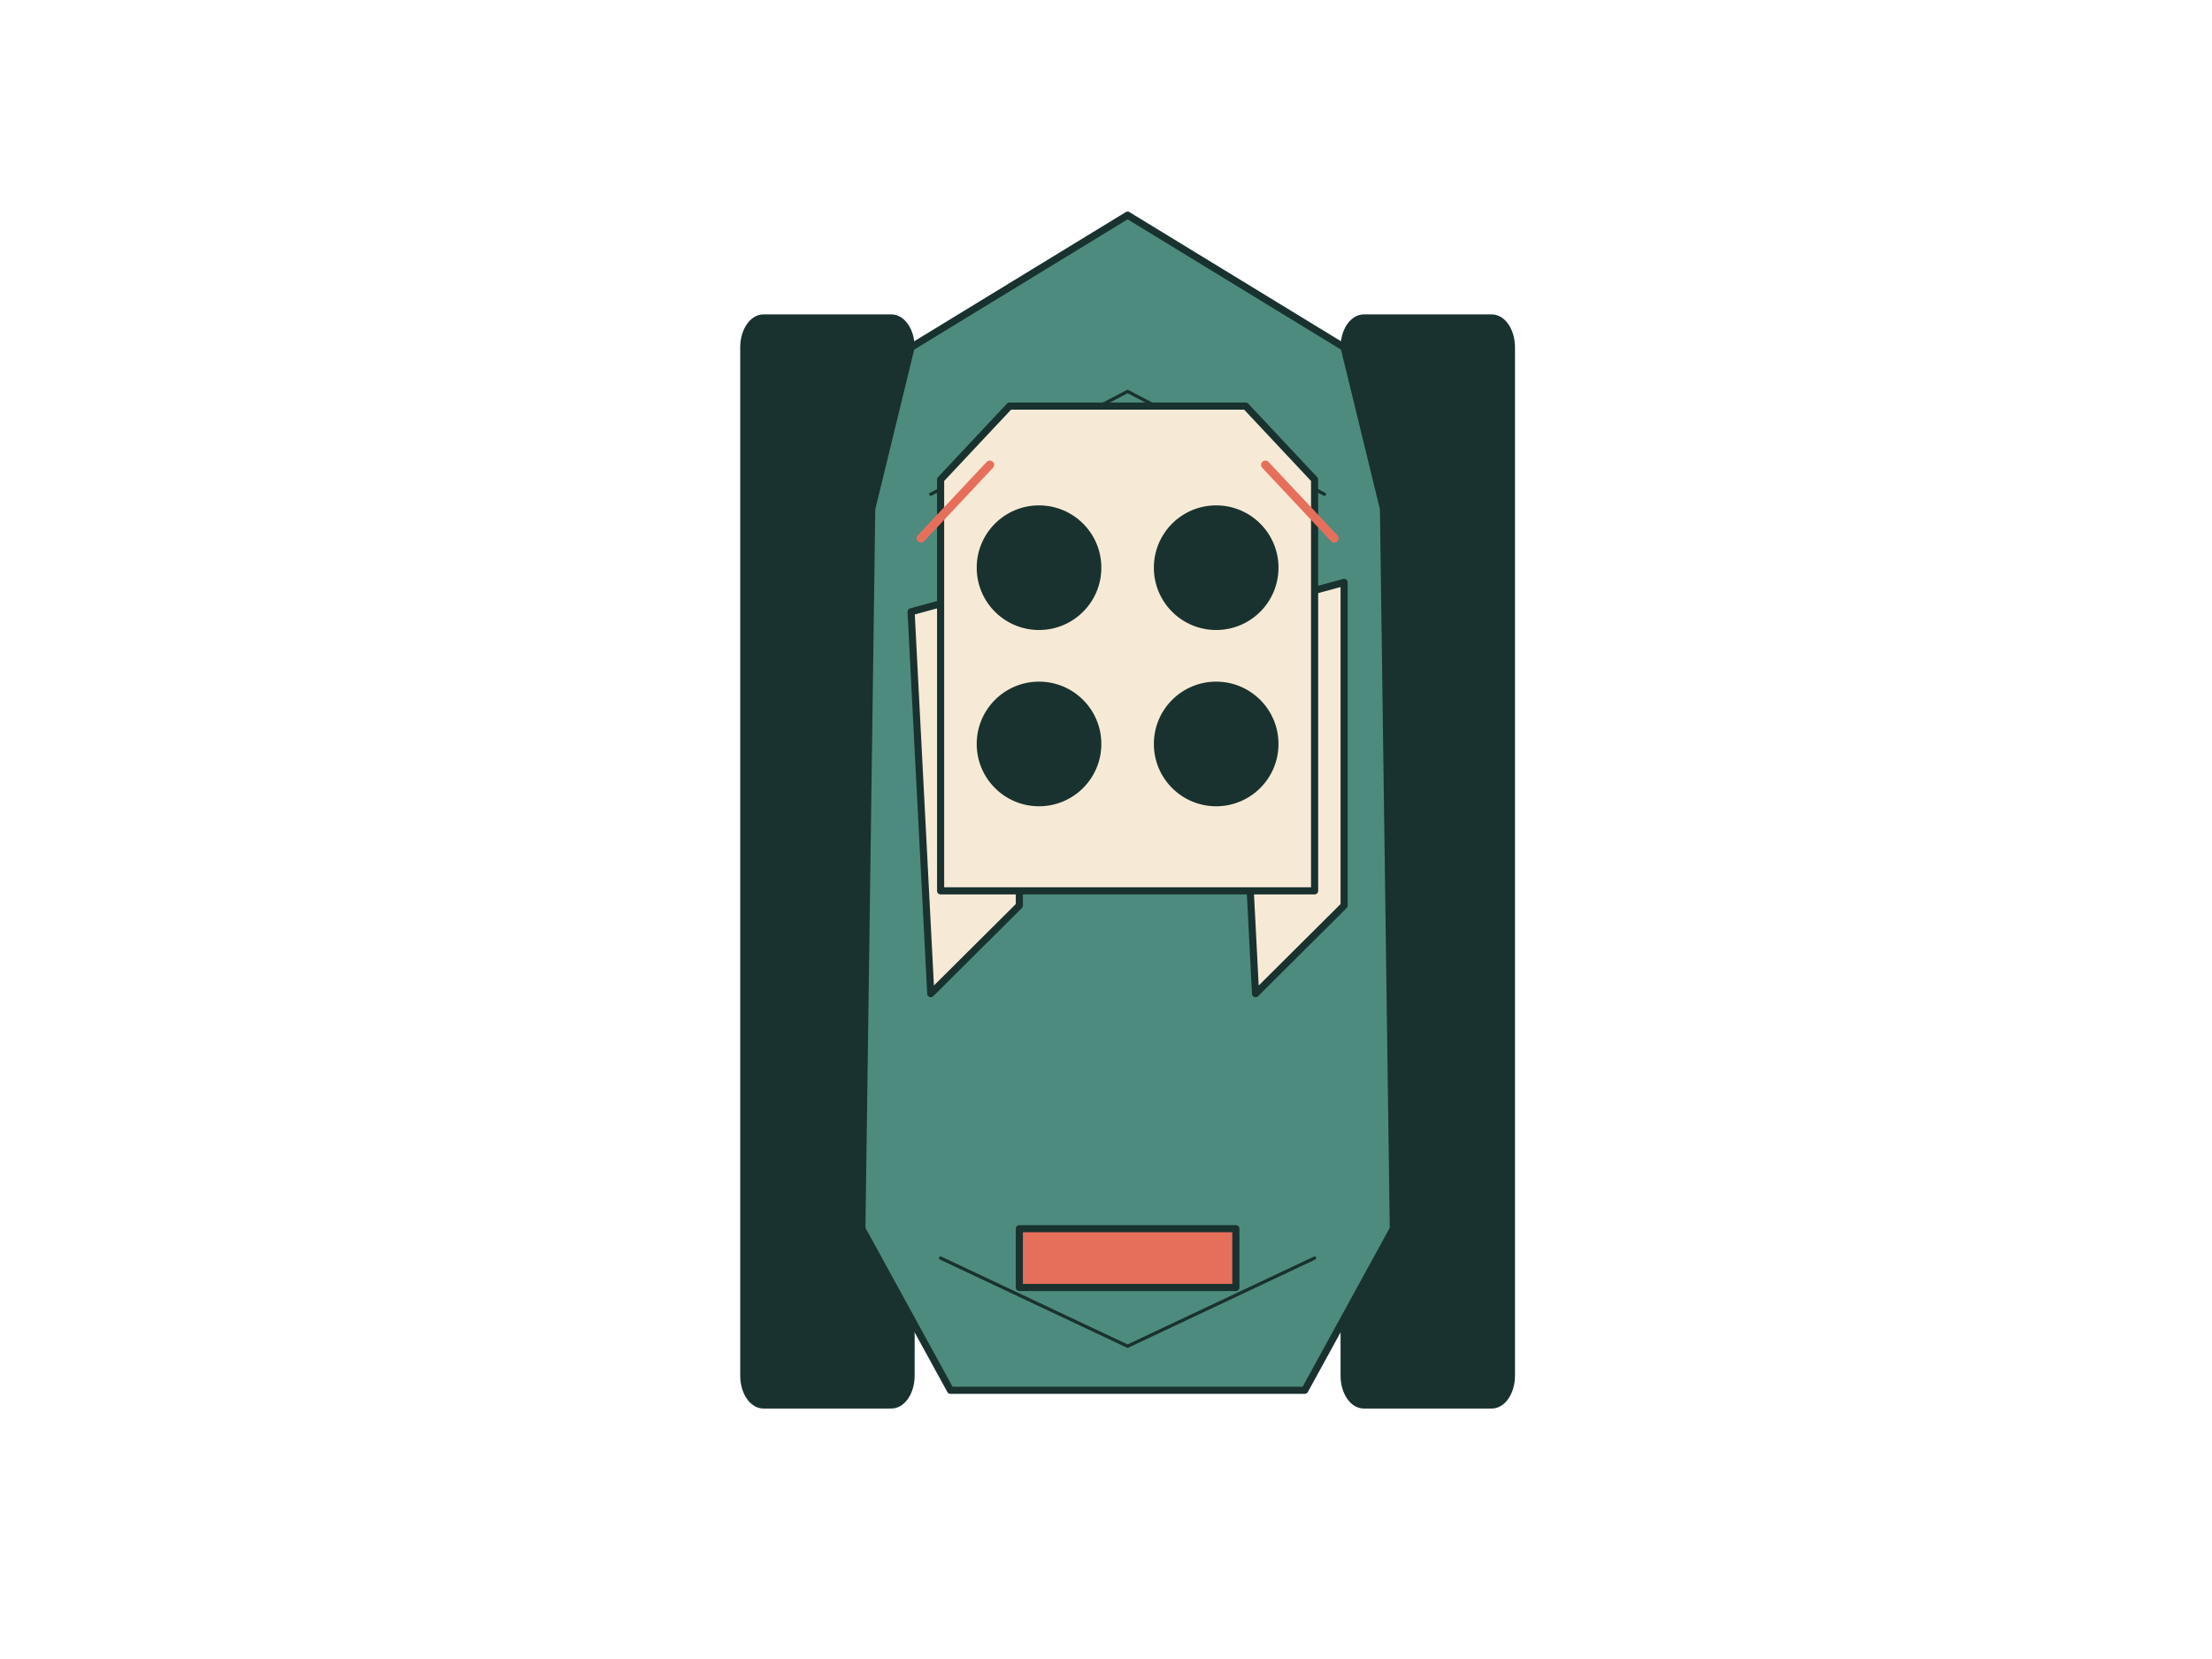
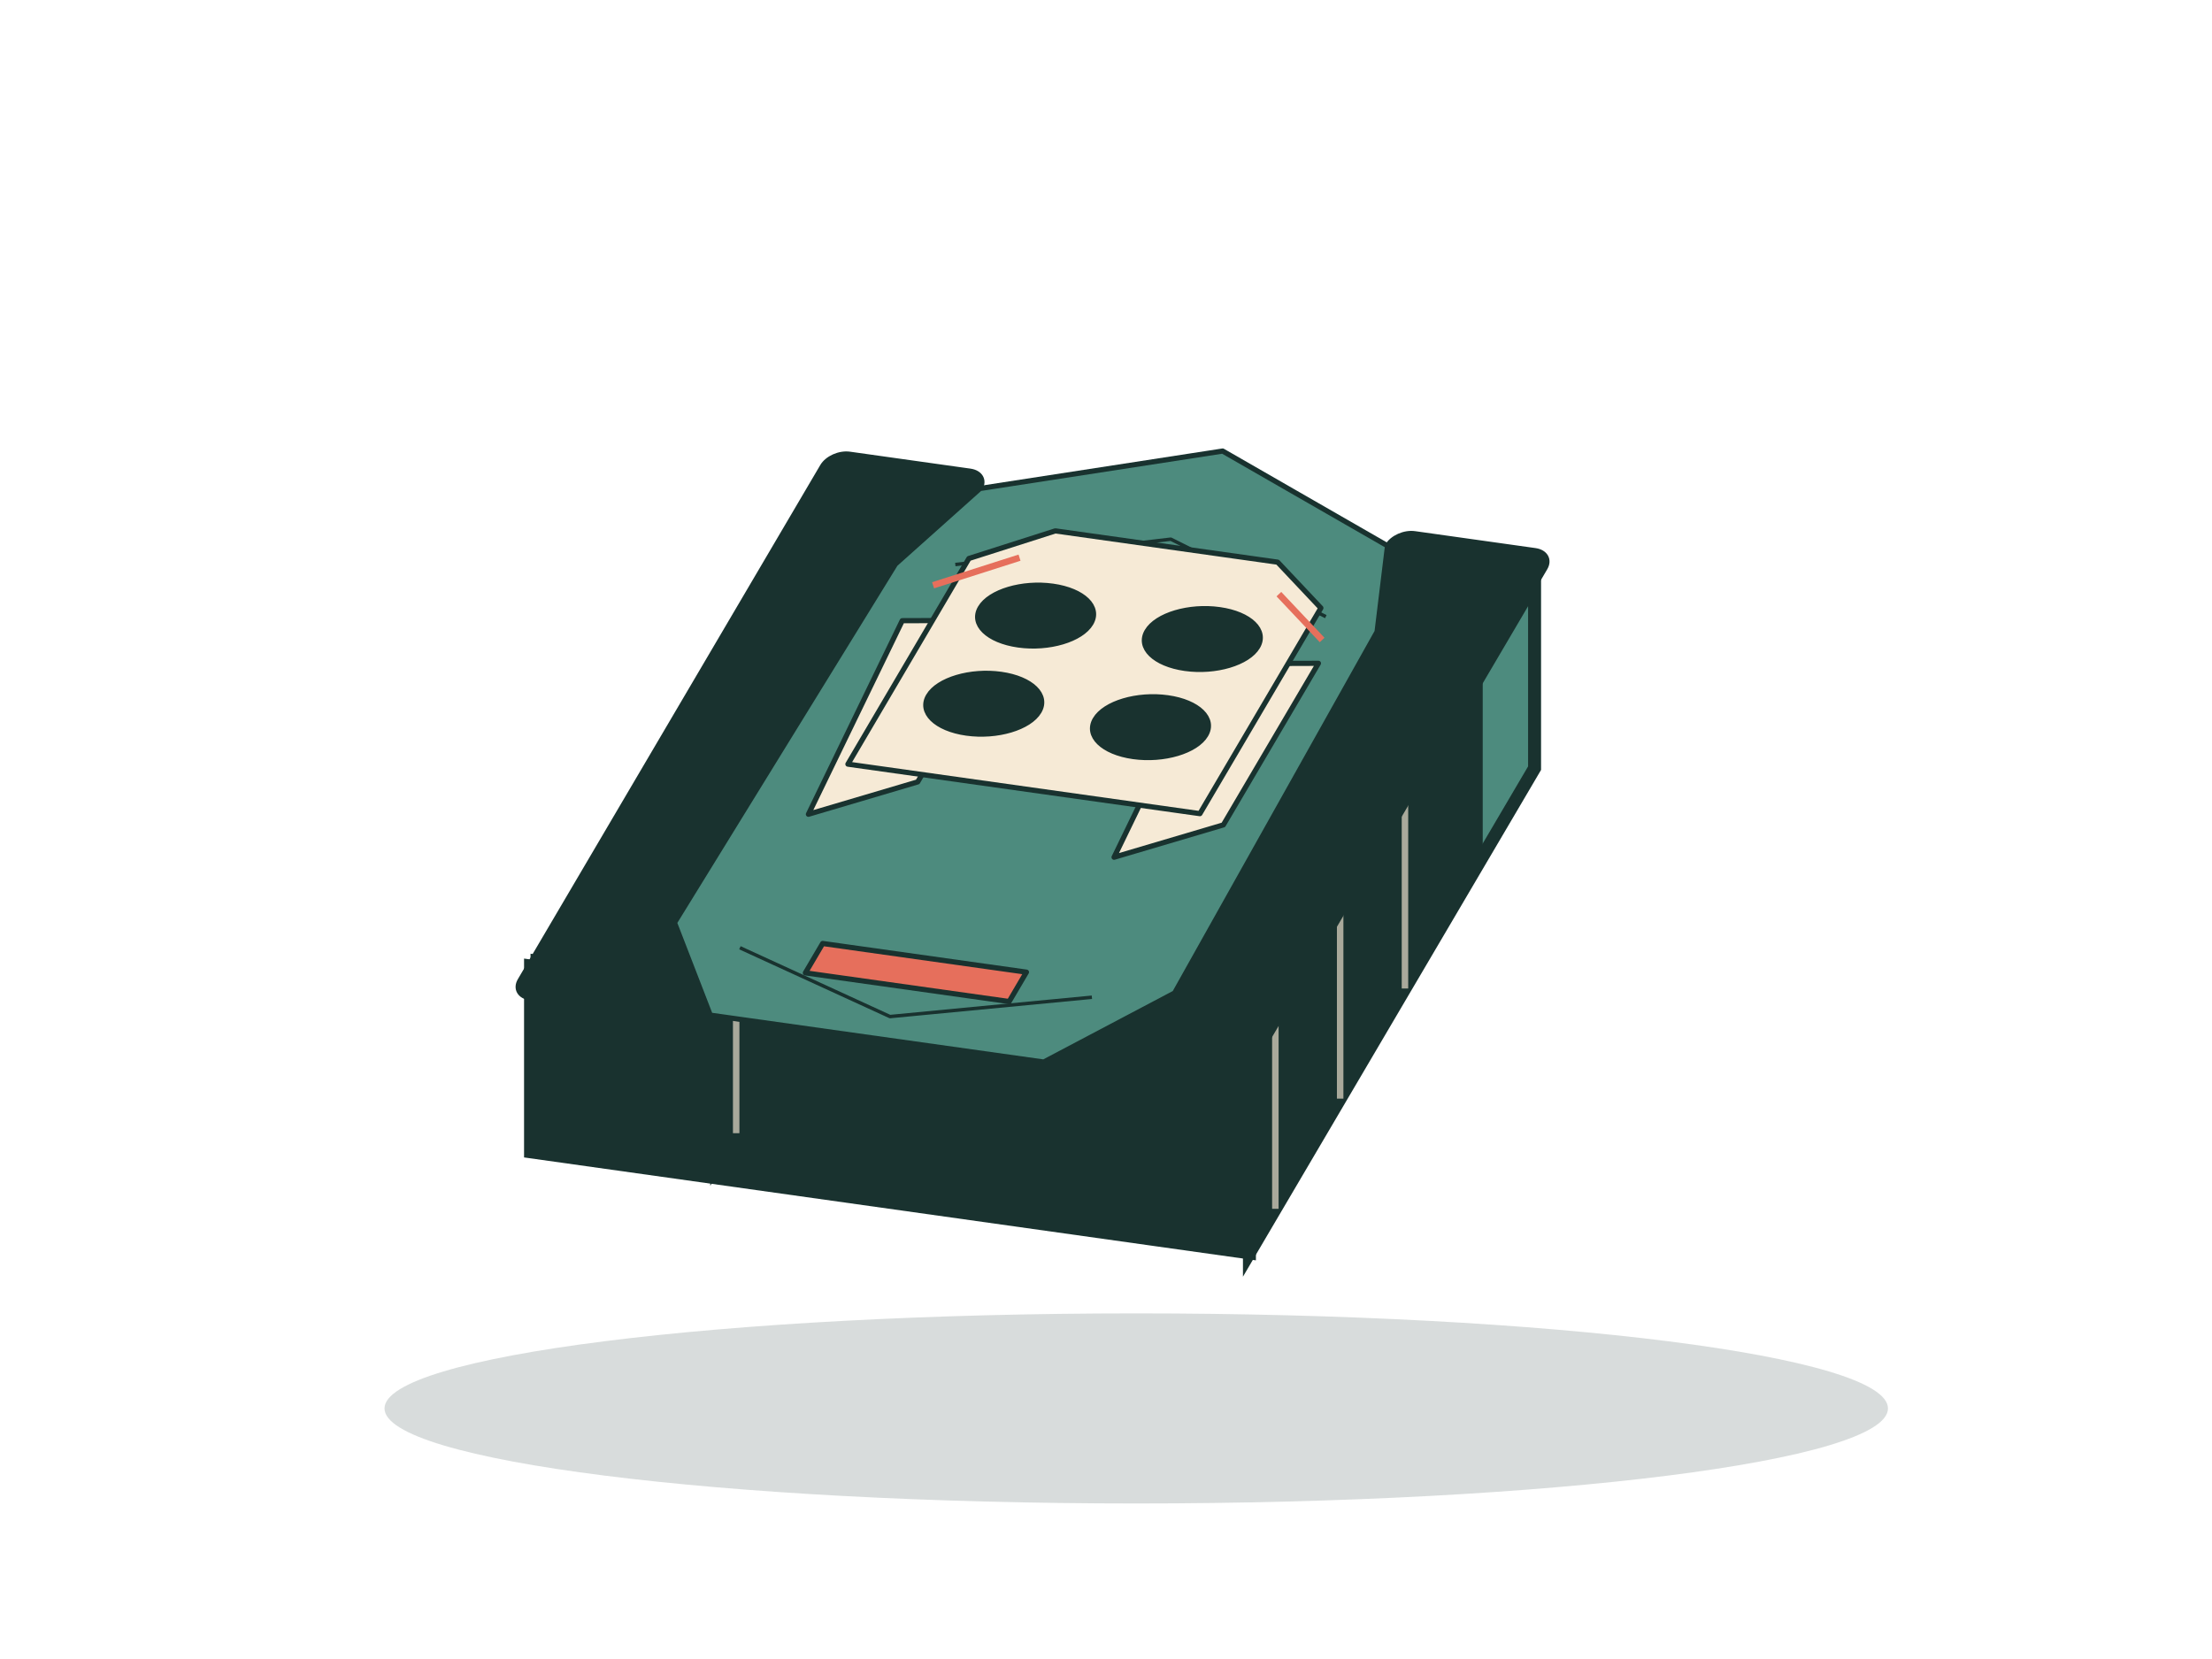
- <svg xmlns="http://www.w3.org/2000/svg" width="1024" height="768" viewBox="0 0 512 384" role="img" aria-label="ROCKET ARTILLERY — COMIC / GRAPHIC NOVEL library view">
+ <svg xmlns="http://www.w3.org/2000/svg" width="1024" height="768" viewBox="0 0 512 384" role="img" aria-label="ROCKET ARTILLERY — COMIC / GRAPHIC NOVEL three-quarter view">
  <style>
-   .paper{fill:#f6ead6} .ink{fill:#19322f} .accent-fill{fill:#e66f5c}
-   .card{fill:#f6ead6;stroke:#19322f;stroke-width:1.4} .rule{fill:none;stroke:#19322f;stroke-width:1}
-   .title,.subtitle,.label,.index,.footer{fill:#19322f;font-family:Arial,Helvetica,sans-serif}
-   .title{font-size:35px;font-weight:800;letter-spacing:2px}.subtitle{font-size:16px;letter-spacing:2px}.label{font-size:15px;font-weight:700;letter-spacing:.7px}.index{font-size:15px;font-weight:800}.footer{font-size:14px;letter-spacing:1px}
-   .unit{stroke:#19322f;stroke-width:3.3;stroke-linecap:round;stroke-linejoin:round}
-   .unit *{vector-effect:non-scaling-stroke}
-   .body{fill:#f6ead6} .shell{fill:#4d8b7e} .turret{fill:#f6ead6} .track{fill:#19322f} .port{fill:#f6ead6} .accent{fill:#e66f5c}
-   .detail{fill:none;stroke:#19322f;stroke-width:1.5}.accent-line{fill:none;stroke:#e66f5c;stroke-width:4}
-   .inf-figure{fill:#4d8b7e;stroke:#19322f;stroke-width:2.4;stroke-linejoin:round}
-   .inf-head,.inf-rifle{fill:#19322f;stroke:#19322f;stroke-width:1.5;stroke-linejoin:round}
-   .inf-detail{fill:none;stroke:#19322f;stroke-width:1.6;stroke-linecap:round}
-   .inf-marker{fill:#19322f;stroke:#f6ead6;stroke-width:2.5;paint-order:stroke fill;font-family:Arial,Helvetica,sans-serif;font-size:48px;font-weight:800;text-anchor:middle}
- </style>
-   <g transform="translate(91 26) scale(3.4)">
+   .ground-shadow{fill:#19322f;opacity:.17}.person-shadow{fill:#19322f;opacity:.22}
+   .right-face{fill:#4d8b7e;stroke:#19322f;stroke-width:3}.rear-face{fill:#19322f;stroke:#19322f;stroke-width:3}
+   .track-side,.track-rear{fill:#19322f;stroke:#19322f;stroke-width:2}.track-line{fill:none;stroke:#f6ead6;stroke-width:1.5;opacity:.65}
+   .upper-top{fill:#f6ead6;stroke:#19322f;stroke-width:3}.upper-side{fill:#4d8b7e;stroke:#19322f;stroke-width:3}
+   .hover-glow,.thruster{fill:none;stroke:#e66f5c;stroke-width:4;stroke-linecap:round}
+   .projected-top{stroke:#19322f;stroke-width:2.4;stroke-linejoin:round}.projected-top *{vector-effect:non-scaling-stroke}
+   .body{fill:#f6ead6}.shell{fill:#4d8b7e}.turret{fill:#f6ead6}.track{fill:#19322f}.port{fill:#f6ead6}.accent{fill:#e66f5c}
+   .detail{fill:none;stroke:#19322f;stroke-width:1.6}.accent-line{fill:none;stroke:#e66f5c;stroke-width:3}
+   .inf-figure{fill:#4d8b7e;stroke:#19322f;stroke-width:2.4}.inf-head,.inf-rifle{fill:#19322f;stroke:#19322f;stroke-width:1.5}
+   .inf-detail{fill:none;stroke:#19322f;stroke-width:1.6}.person-depth .inf-figure{fill:#19322f}.person-depth .inf-head,.person-depth .inf-rifle{fill:#19322f}
+   .library-marker{fill:#19322f;stroke:#f6ead6;stroke-width:3;paint-order:stroke fill;font:800 78px Arial,Helvetica,sans-serif;text-anchor:middle}
+   </style>
+   <ellipse class="ground-shadow" cx="263" cy="326" rx="174" ry="22" />
+   <polygon class="right-face" points="355.2,134.8 289.2,247.0 289.2,290.0 355.2,177.8" />
+   <polygon class="rear-face" points="289.2,247.0 122.8,223.6 122.8,266.6 289.2,290.0" />
+   <polygon class="track-side" points="217.4,139.3 165.4,227.8 165.4,270.8 217.4,182.3" />
+   <polygon class="track-rear" points="165.4,227.8 123.8,221.9 123.8,264.9 165.4,270.8" />
+   <path class="track-line" d="M205.4 159.8L200.4 168.3m0 0v43" />
+   <path class="track-line" d="M190.4 185.3L185.4 193.8m0 0v43" />
+   <path class="track-line" d="M175.4 210.8L170.4 219.3m0 0v43" />
+   <polygon class="track-side" points="342.2,156.9 290.2,245.3 290.2,288.3 342.2,199.9" />
+   <polygon class="track-rear" points="290.2,245.3 248.6,239.4 248.6,282.4 290.2,288.3" />
+   <path class="track-line" d="M330.2 177.3L325.2 185.8m0 0v43" />
+   <path class="track-line" d="M315.2 202.8L310.2 211.3m0 0v43" />
+   <path class="track-line" d="M300.2 228.3L295.2 236.8m0 0v43" />
+   <g class="projected-top" transform="matrix(3.2 .45 -1 1.7 130 70)">
    <g class="unit" aria-label="ROCKET ARTILLERY">
      <g transform="translate(50 0) scale(0.67 1) translate(-50 0)">
        <rect class="track" x="11" y="14" width="17" height="74" rx="2" />
        <rect class="track" x="72" y="14" width="17" height="74" rx="2" />
        <polygon class="shell" points="50,7 72,16 76,27 77,76 68,87 32,87 23,76 24,27 28,16" />
        <path class="detail" d="M30 26L50 19L70 26M31 78L50 84L69 78" />
        <path class="body" d="M28 34L39 32V54L30 60Z" />
        <path class="body" d="M61 34L72 32V54L63 60Z" />
        <rect class="accent" x="39" y="76" width="22" height="4" rx="0" />
        <path class="turret" d="M31 25L38 20H62L69 25V53H31Z" />
        <ellipse class="track" cx="41" cy="31" rx="5.97" ry="4" />
        <ellipse class="track" cx="41" cy="43" rx="5.97" ry="4" />
        <ellipse class="track" cx="59" cy="31" rx="5.97" ry="4" />
        <ellipse class="track" cx="59" cy="43" rx="5.97" ry="4" />
        <path class="accent-line" d="M29 29L36 24M71 29L64 24" />
      </g>
    </g>
  </g>
</svg>
